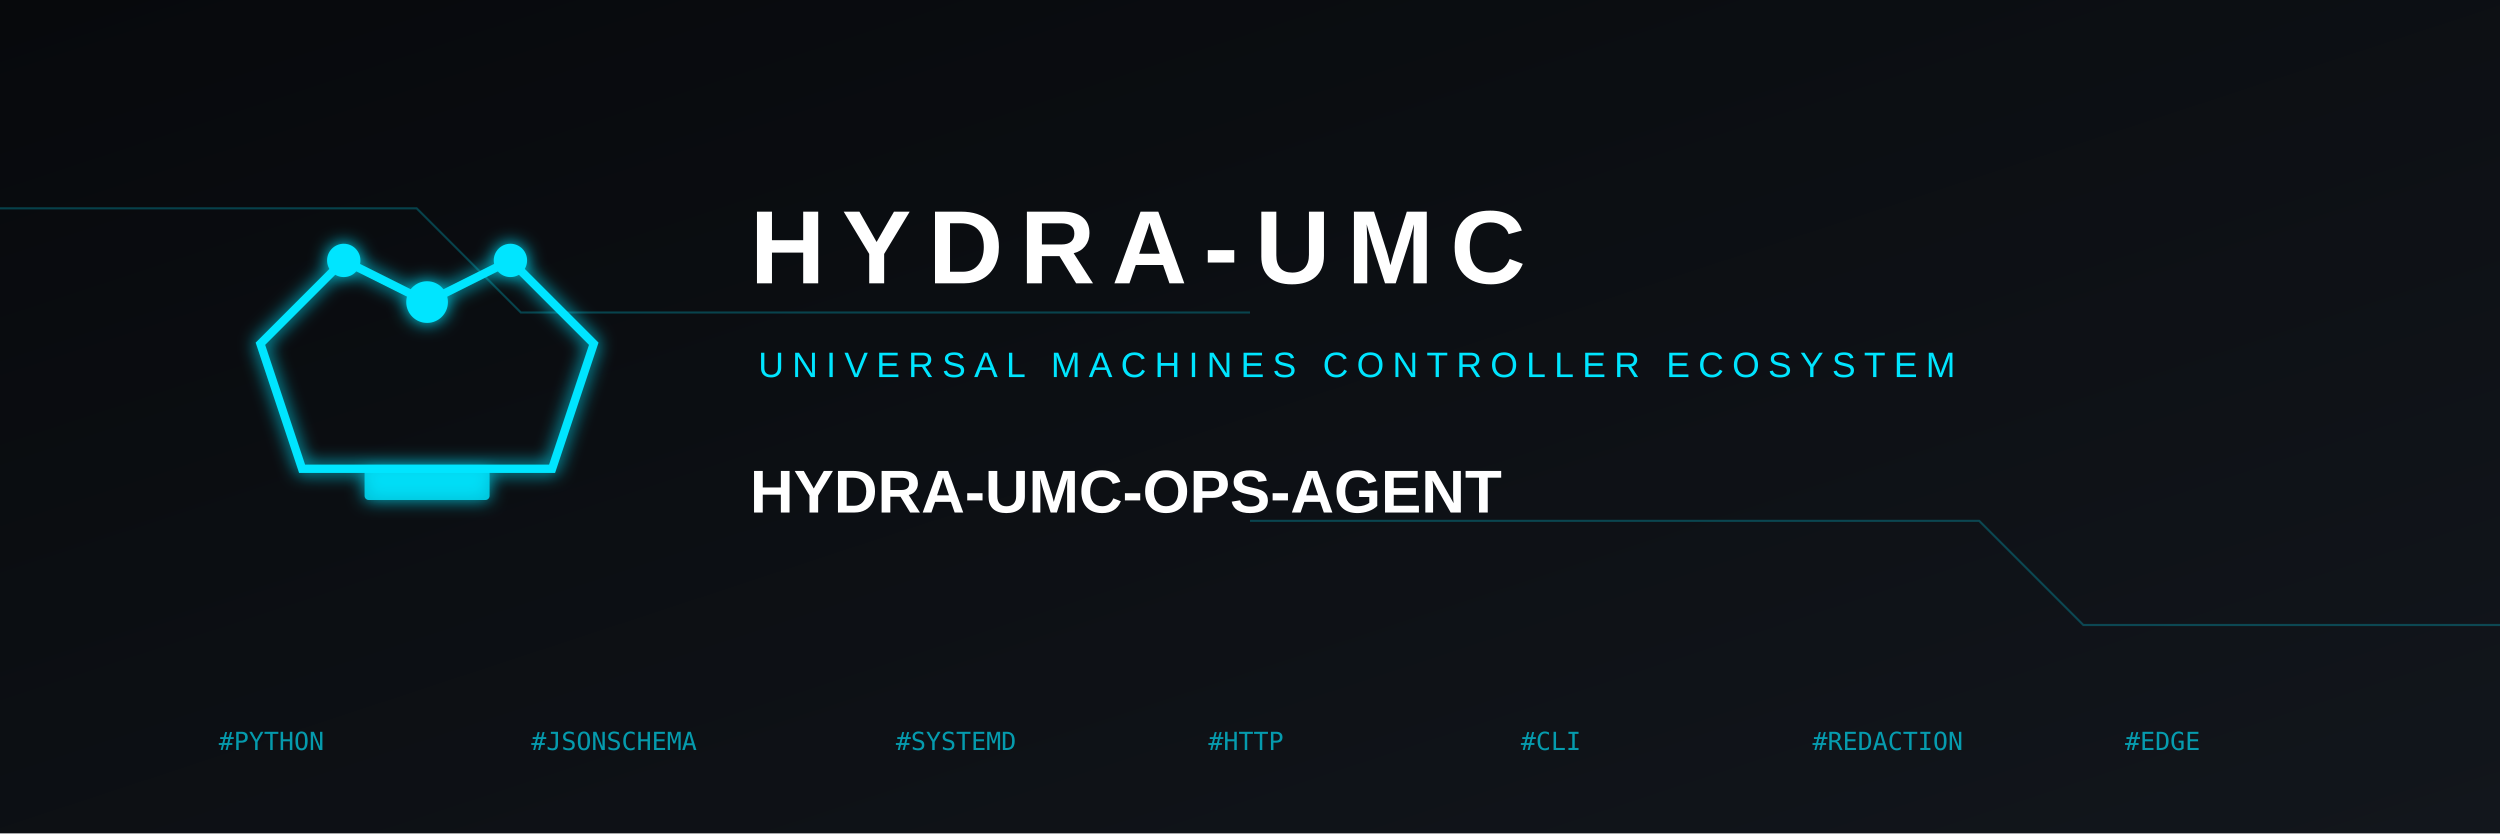
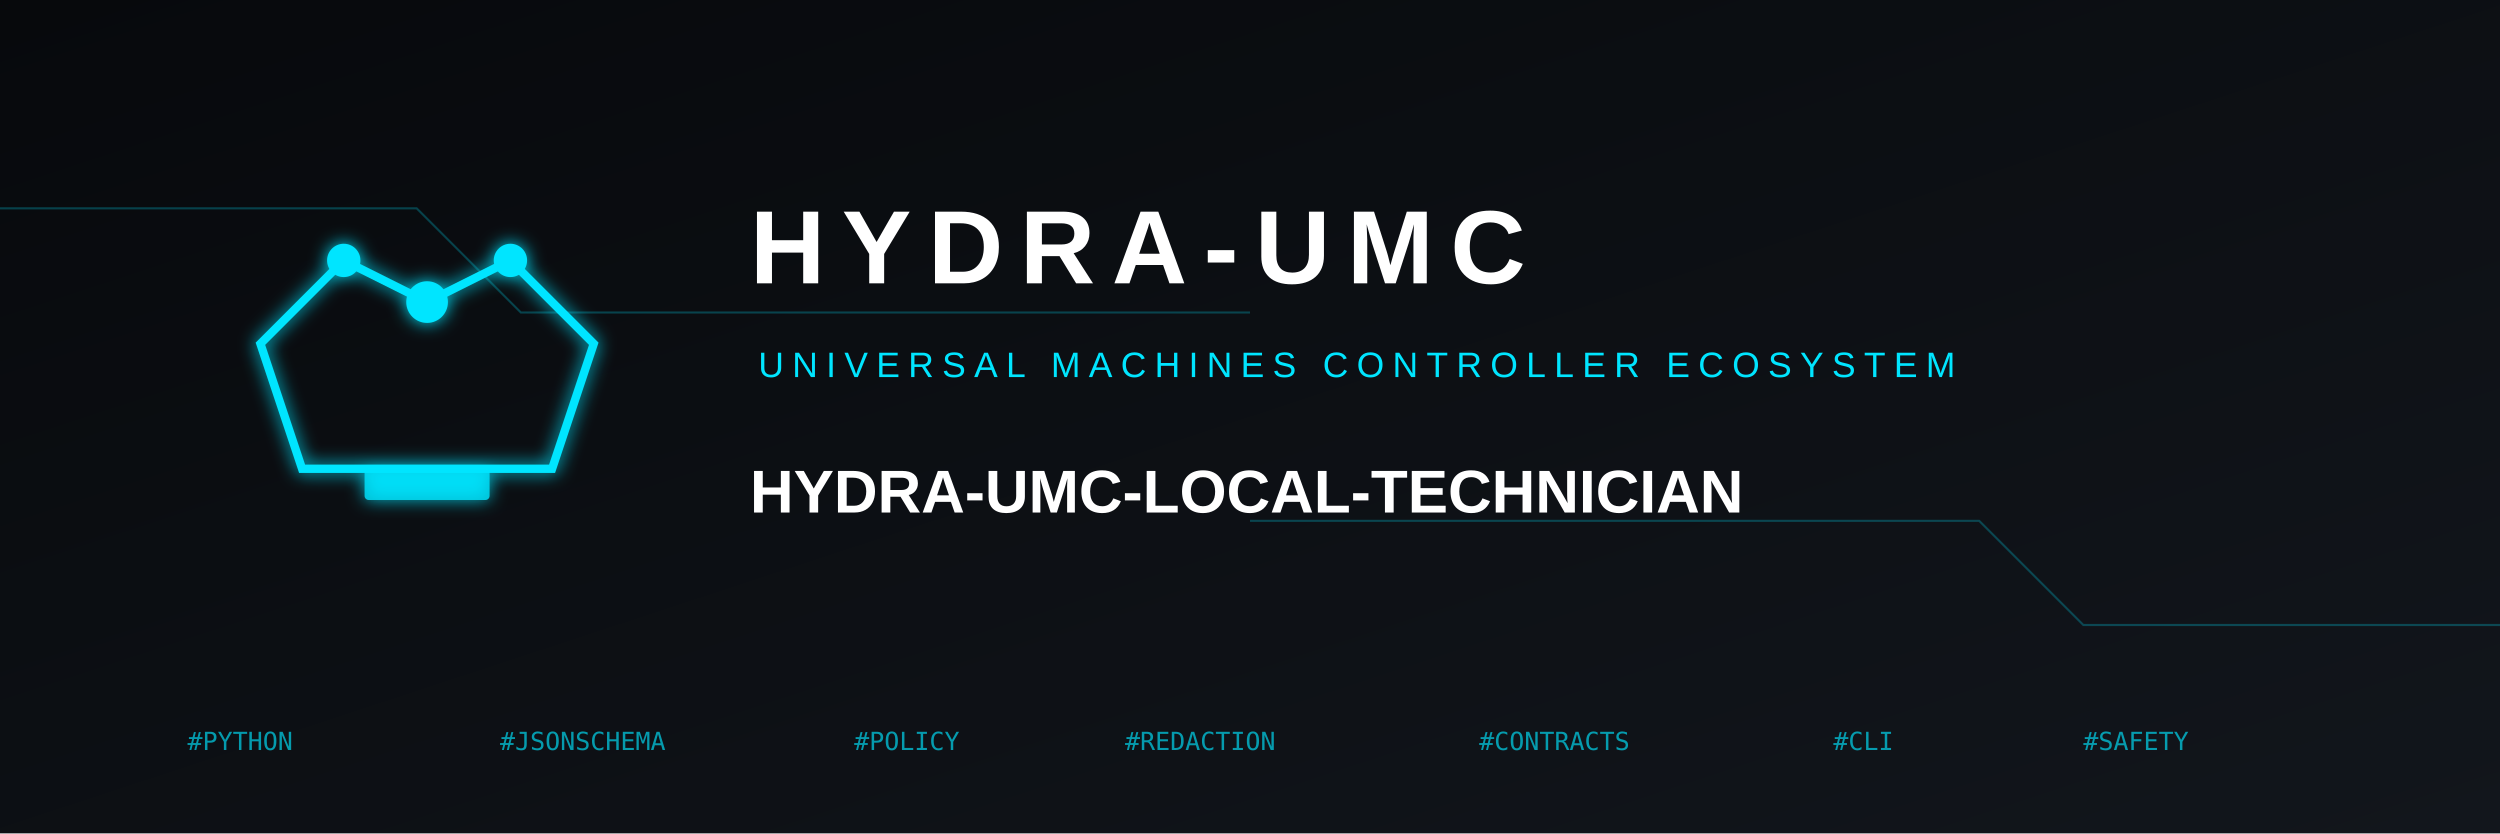
<svg xmlns="http://www.w3.org/2000/svg" viewBox="0 0 1200 400" role="img" aria-labelledby="title desc">
  <defs>
    <linearGradient id="bg" x1="0%" y1="0%" x2="100%" y2="100%">
      <stop stop-color="#07090C" />
      <stop offset="1" stop-color="#12161C" />
    </linearGradient>
    <filter id="g">
      <feGaussianBlur stdDeviation="4" result="b" />
      <feMerge>
        <feMergeNode in="b" />
        <feMergeNode in="SourceGraphic" />
      </feMerge>
    </filter>
  </defs>
  <rect width="1200" height="400" fill="url(#bg)" />
  <g fill="none" stroke="#00E5FF" stroke-width="1" opacity=".25">
    <path d="M0 100H200L250 150H600" />
    <path d="M1200 300H1000L950 250H600" />
  </g>
  <g transform="translate(205 185)" filter="url(#g)">
    <path d="M-60,40 -80,-20 -40,-60 0,-40 40,-60 80,-20 60,40Z" fill="none" stroke="#00E5FF" stroke-width="4" />
    <circle cy="-40" r="10" fill="#00E5FF" />
    <circle cx="-40" cy="-60" r="8" fill="#00E5FF" />
    <circle cx="40" cy="-60" r="8" fill="#00E5FF" />
    <rect x="-30" y="40" width="60" height="15" rx="2" fill="#00E5FF" opacity=".8" />
  </g>
  <text x="360" y="136" font-family="Arial,sans-serif" font-size="50" font-weight="bold" fill="#FFF" letter-spacing="8">HYDRA-UMC</text>
  <text x="364" y="181" font-family="Arial,sans-serif" font-size="17" fill="#00E5FF" letter-spacing="4">UNIVERSAL MACHINES CONTROLLER ECOSYSTEM</text>
-   <text x="360" y="246" font-family="Arial,sans-serif" font-size="29" font-weight="bold" fill="#FFF">HYDRA-UMC-OPS-AGENT</text>
+   <text x="360" y="246" font-family="Arial,sans-serif" font-size="29" font-weight="bold" fill="#FFF">HYDRA-UMC-LOCAL-TECHNICIAN</text>
  <g font-family="monospace" font-size="12" fill="#00E5FF" opacity=".65">
-     <text x="105" y="360">#PYTHON</text>
-     <text x="255" y="360">#JSONSCHEMA</text>
-     <text x="430" y="360">#SYSTEMD</text>
-     <text x="580" y="360">#HTTP</text>
-     <text x="730" y="360">#CLI</text>
-     <text x="870" y="360">#REDACTION</text>
-     <text x="1020" y="360">#EDGE</text>
+     <text x="90" y="360">#PYTHON</text>
+     <text x="240" y="360">#JSONSCHEMA</text>
+     <text x="410" y="360">#POLICY</text>
+     <text x="540" y="360">#REDACTION</text>
+     <text x="710" y="360">#CONTRACTS</text>
+     <text x="880" y="360">#CLI</text>
+     <text x="1000" y="360">#SAFETY</text>
  </g>
</svg>
